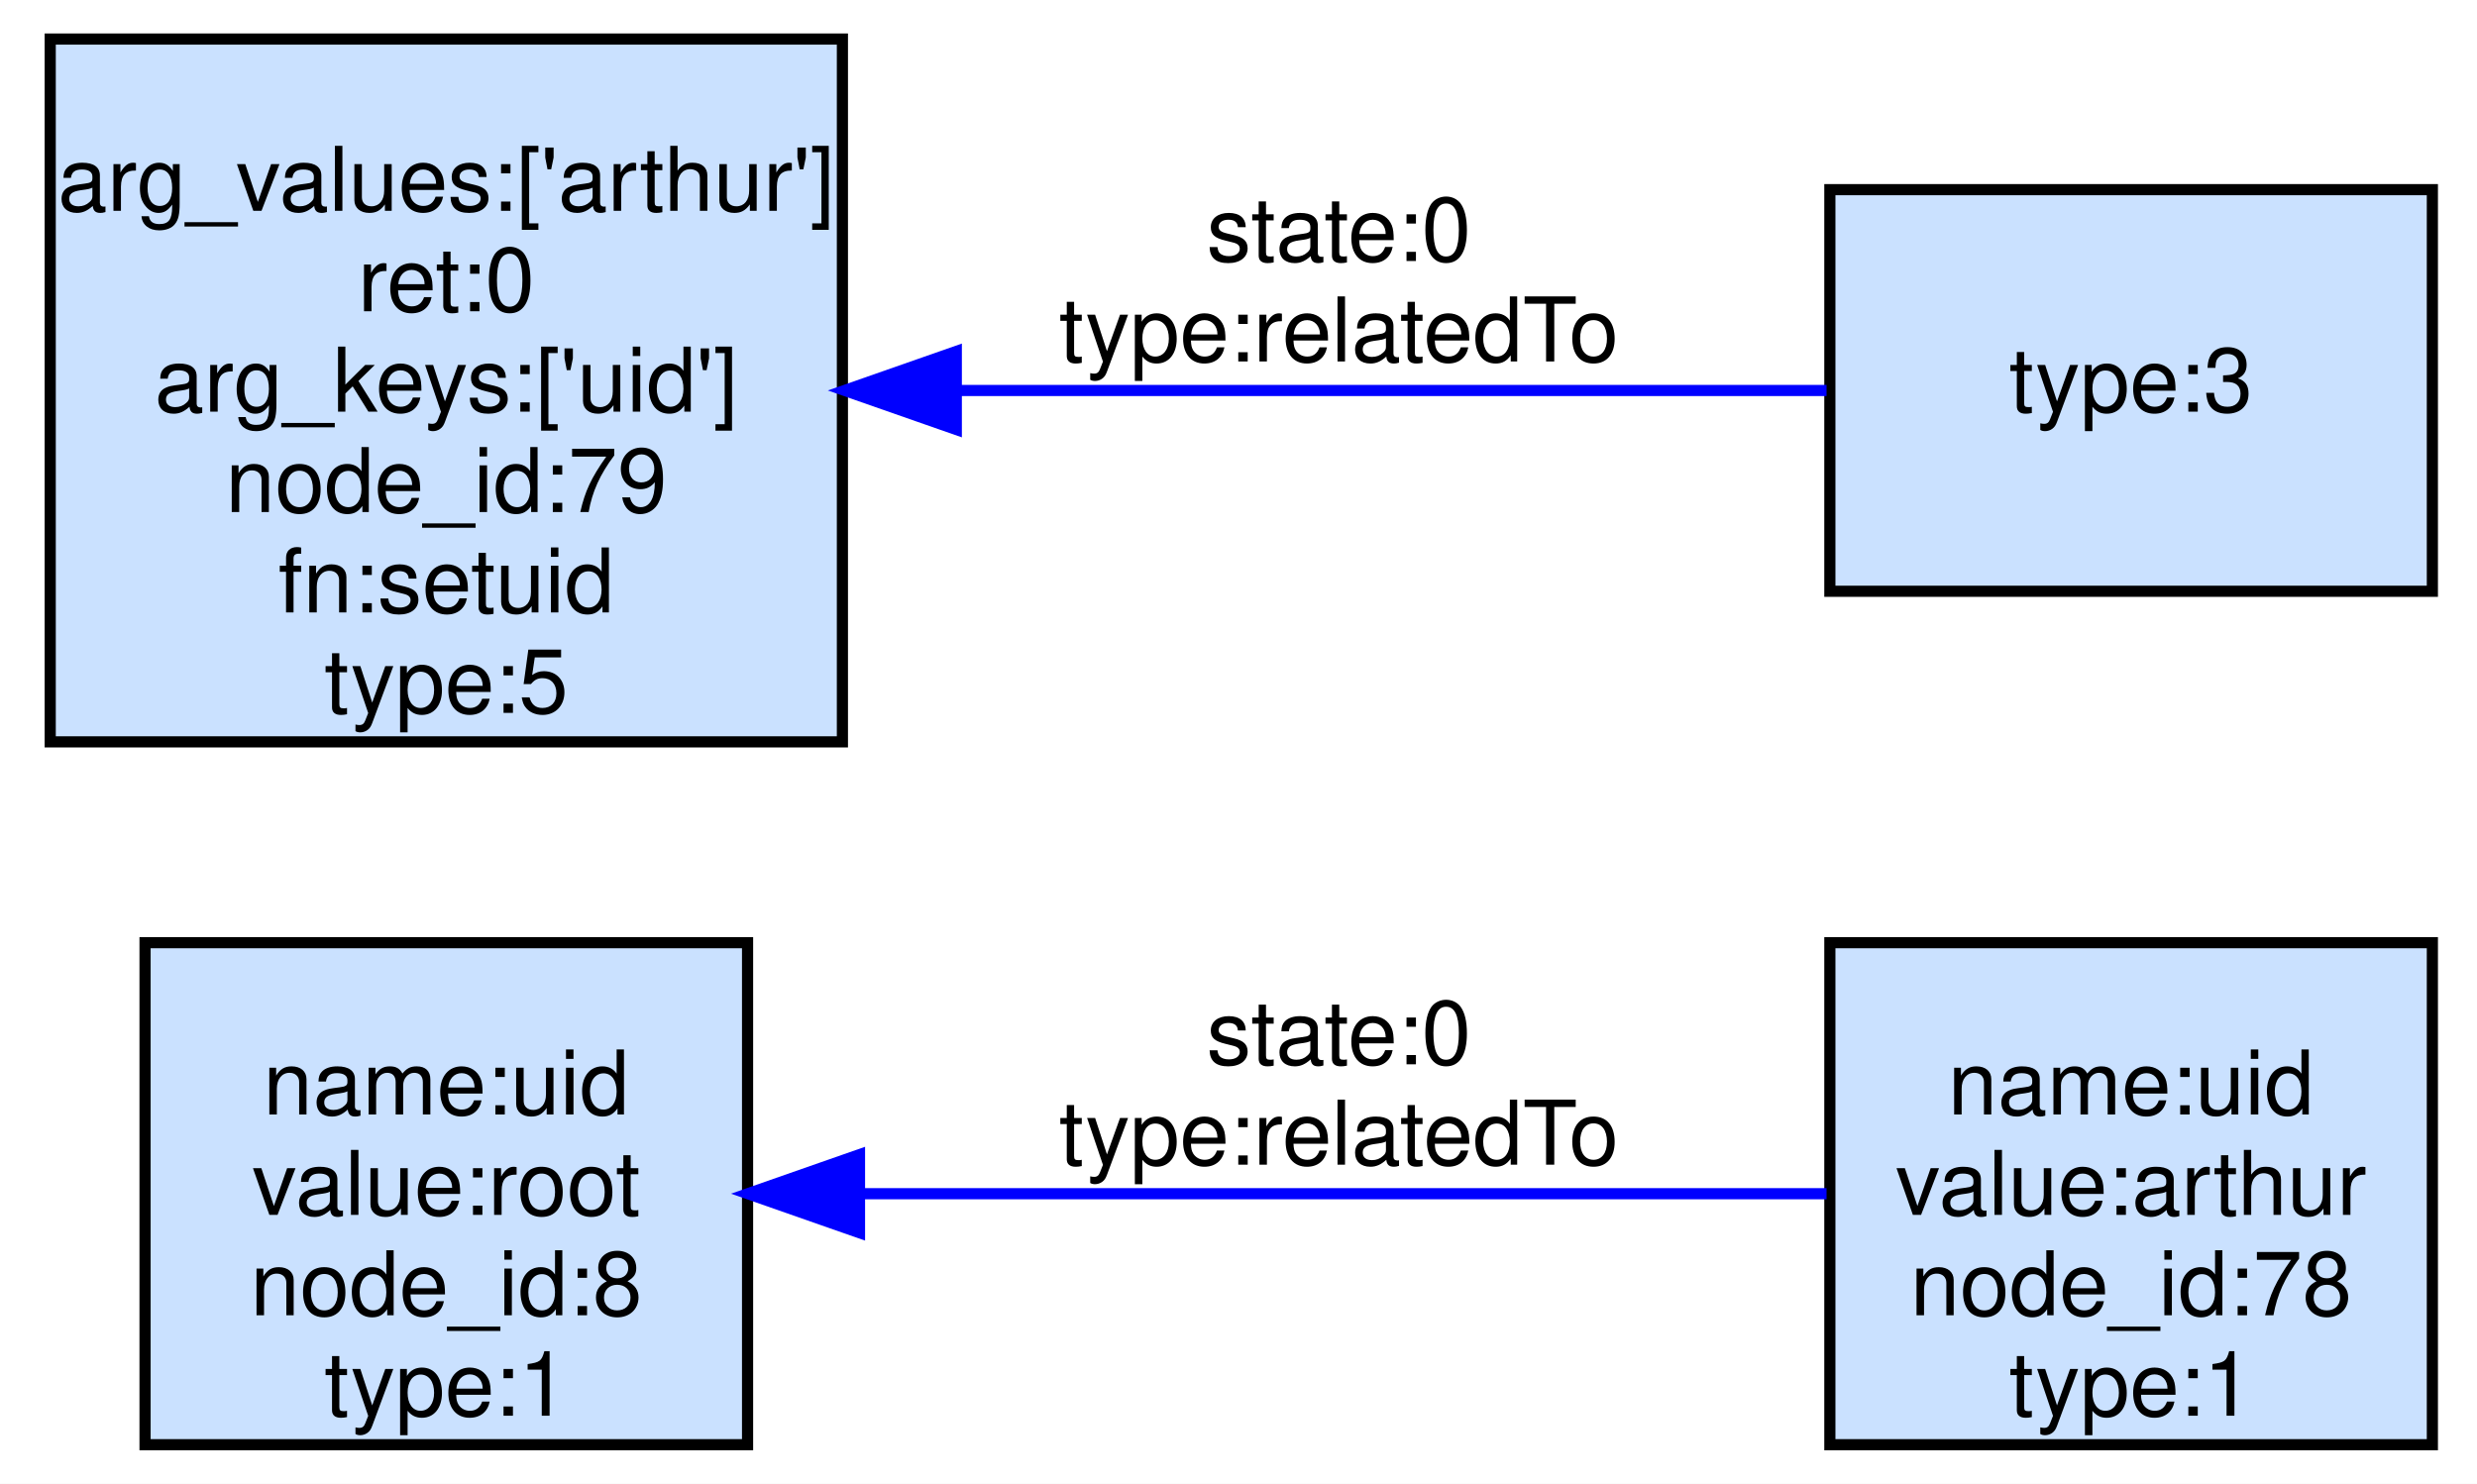
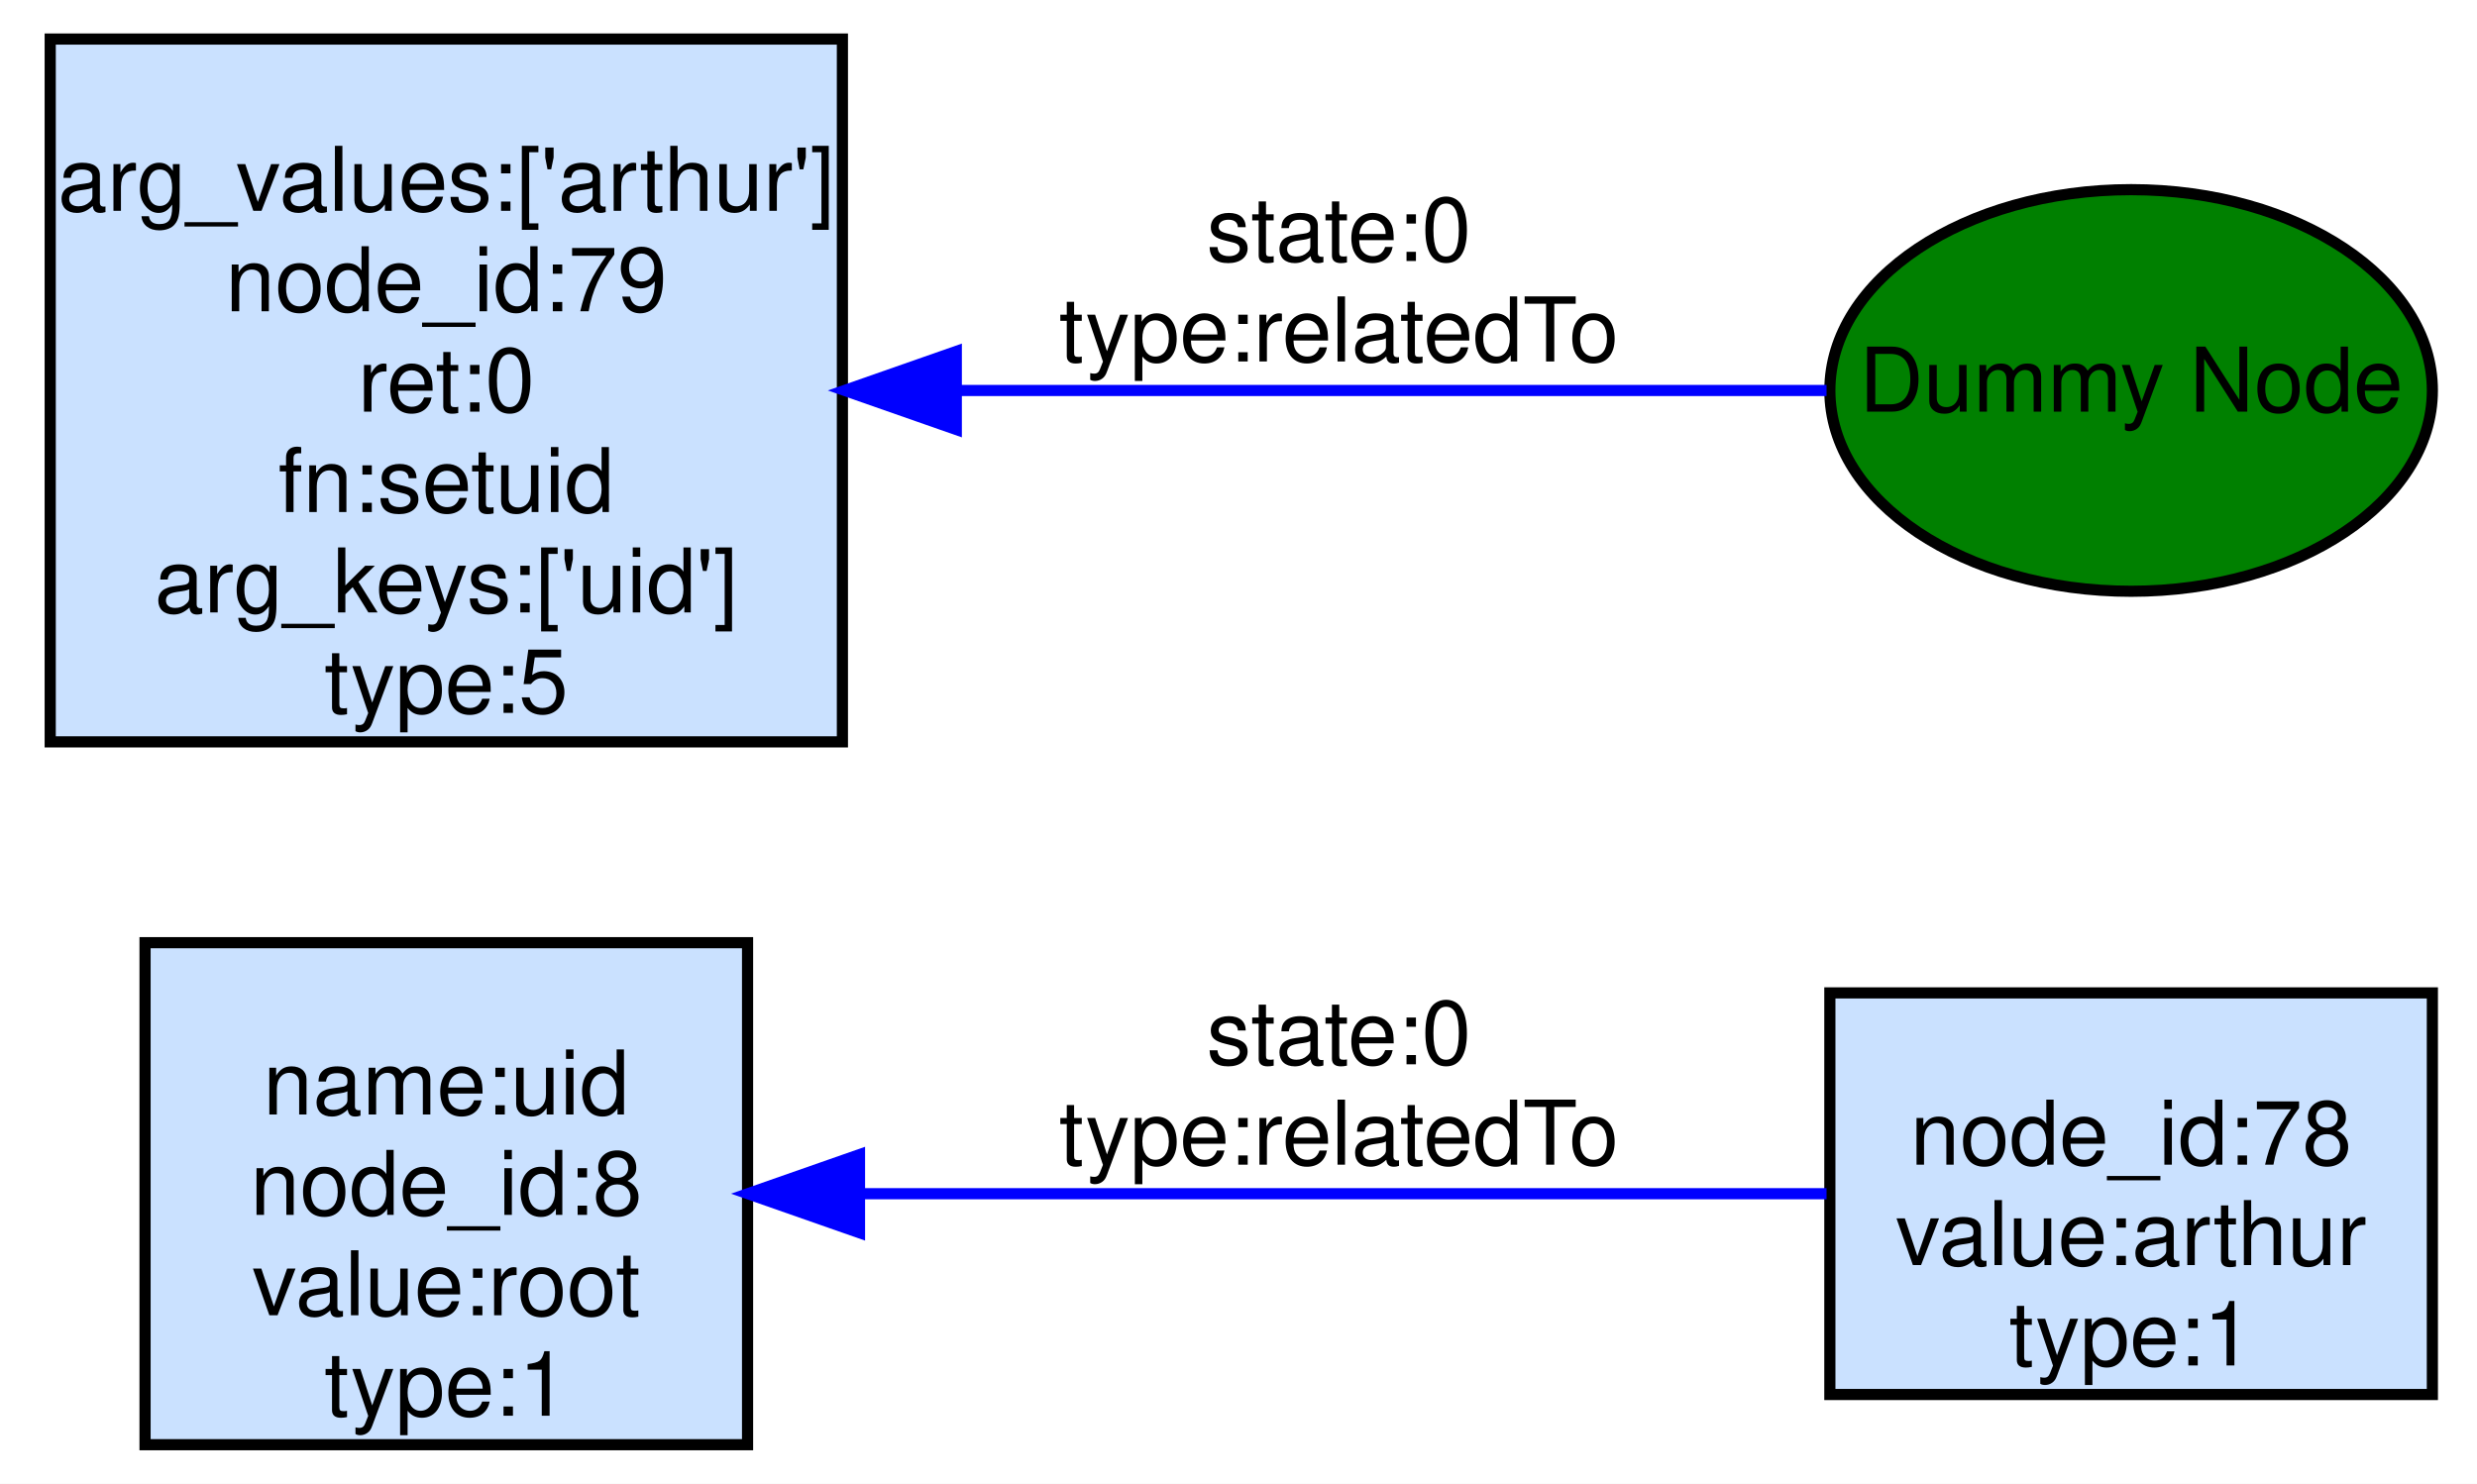
<svg xmlns="http://www.w3.org/2000/svg" width="222pt" height="133pt" viewBox="0.00 0.00 222.00 133.00">
  <g id="graph0" class="graph" transform="scale(1 1) rotate(0) translate(4 129)">
    <polygon fill="white" stroke="none" points="-4,4 -4,-129 218,-129 218,4 -4,4" />
    <g id="node1" class="node">
      <polygon fill="#cae1ff" stroke="black" points="63,-44.5 9,-44.5 9,0.5 63,0.5 63,-44.5" />
      <text text-anchor="middle" x="36" y="-29.1" font-family="Helvetica,sans-Serif" font-size="8.00">name:uid</text>
-       <text text-anchor="middle" x="36" y="-20.1" font-family="Helvetica,sans-Serif" font-size="8.00">value:root</text>
-       <text text-anchor="middle" x="36" y="-11.1" font-family="Helvetica,sans-Serif" font-size="8.00">node_id:8</text>
+       <text text-anchor="middle" x="36" y="-20.1" font-family="Helvetica,sans-Serif" font-size="8.00">node_id:8</text>
+       <text text-anchor="middle" x="36" y="-11.1" font-family="Helvetica,sans-Serif" font-size="8.00">value:root</text>
      <text text-anchor="middle" x="36" y="-2.1" font-family="Helvetica,sans-Serif" font-size="8.00">type:1</text>
    </g>
    <g id="node2" class="node">
-       <polygon fill="#cae1ff" stroke="black" points="214,-112 160,-112 160,-76 214,-76 214,-112" />
-       <text text-anchor="middle" x="187" y="-92.1" font-family="Helvetica,sans-Serif" font-size="8.00">type:3</text>
+       <ellipse fill="green" stroke="black" cx="187" cy="-94" rx="27" ry="18" />
+       <text text-anchor="middle" x="187" y="-92.1" font-family="Helvetica,sans-Serif" font-size="8.00">Dummy Node</text>
    </g>
    <g id="node3" class="node">
      <polygon fill="#cae1ff" stroke="black" points="71.5,-125.5 0.5,-125.5 0.5,-62.5 71.5,-62.5 71.5,-125.5" />
      <text text-anchor="middle" x="36" y="-110.1" font-family="Helvetica,sans-Serif" font-size="8.00">arg_values:['arthur']</text>
-       <text text-anchor="middle" x="36" y="-101.1" font-family="Helvetica,sans-Serif" font-size="8.00">ret:0</text>
-       <text text-anchor="middle" x="36" y="-92.1" font-family="Helvetica,sans-Serif" font-size="8.00">arg_keys:['uid']</text>
-       <text text-anchor="middle" x="36" y="-83.1" font-family="Helvetica,sans-Serif" font-size="8.00">node_id:79</text>
-       <text text-anchor="middle" x="36" y="-74.1" font-family="Helvetica,sans-Serif" font-size="8.00">fn:setuid</text>
+       <text text-anchor="middle" x="36" y="-101.1" font-family="Helvetica,sans-Serif" font-size="8.00">node_id:79</text>
+       <text text-anchor="middle" x="36" y="-92.1" font-family="Helvetica,sans-Serif" font-size="8.00">ret:0</text>
+       <text text-anchor="middle" x="36" y="-83.1" font-family="Helvetica,sans-Serif" font-size="8.00">fn:setuid</text>
+       <text text-anchor="middle" x="36" y="-74.1" font-family="Helvetica,sans-Serif" font-size="8.00">arg_keys:['uid']</text>
      <text text-anchor="middle" x="36" y="-65.1" font-family="Helvetica,sans-Serif" font-size="8.00">type:5</text>
    </g>
    <g id="edge1" class="edge">
      <path fill="none" stroke="blue" d="M159.705,-94C138.19,-94 107.277,-94 81.861,-94" />
      <polygon fill="blue" stroke="blue" points="81.708,-90.5 71.708,-94 81.708,-97.5 81.708,-90.5" />
      <text text-anchor="middle" x="116" y="-105.6" font-family="Helvetica,sans-Serif" font-size="8.00">state:0</text>
      <text text-anchor="middle" x="116" y="-96.6" font-family="Helvetica,sans-Serif" font-size="8.00">type:relatedTo</text>
    </g>
    <g id="node4" class="node">
-       <polygon fill="#cae1ff" stroke="black" points="214,-44.5 160,-44.5 160,0.5 214,0.5 214,-44.5" />
-       <text text-anchor="middle" x="187" y="-29.1" font-family="Helvetica,sans-Serif" font-size="8.00">name:uid</text>
-       <text text-anchor="middle" x="187" y="-20.1" font-family="Helvetica,sans-Serif" font-size="8.00">value:arthur</text>
-       <text text-anchor="middle" x="187" y="-11.1" font-family="Helvetica,sans-Serif" font-size="8.00">node_id:78</text>
-       <text text-anchor="middle" x="187" y="-2.1" font-family="Helvetica,sans-Serif" font-size="8.00">type:1</text>
+       <polygon fill="#cae1ff" stroke="black" points="214,-40 160,-40 160,-4 214,-4 214,-40" />
+       <text text-anchor="middle" x="187" y="-24.6" font-family="Helvetica,sans-Serif" font-size="8.00">node_id:78</text>
+       <text text-anchor="middle" x="187" y="-15.6" font-family="Helvetica,sans-Serif" font-size="8.00">value:arthur</text>
+       <text text-anchor="middle" x="187" y="-6.6" font-family="Helvetica,sans-Serif" font-size="8.00">type:1</text>
    </g>
    <g id="edge2" class="edge">
      <path fill="none" stroke="blue" d="M159.705,-22C135.661,-22 99.877,-22 73.149,-22" />
      <polygon fill="blue" stroke="blue" points="73.032,-18.5 63.032,-22 73.032,-25.5 73.032,-18.5" />
      <text text-anchor="middle" x="116" y="-33.6" font-family="Helvetica,sans-Serif" font-size="8.00">state:0</text>
      <text text-anchor="middle" x="116" y="-24.6" font-family="Helvetica,sans-Serif" font-size="8.00">type:relatedTo</text>
    </g>
  </g>
</svg>
